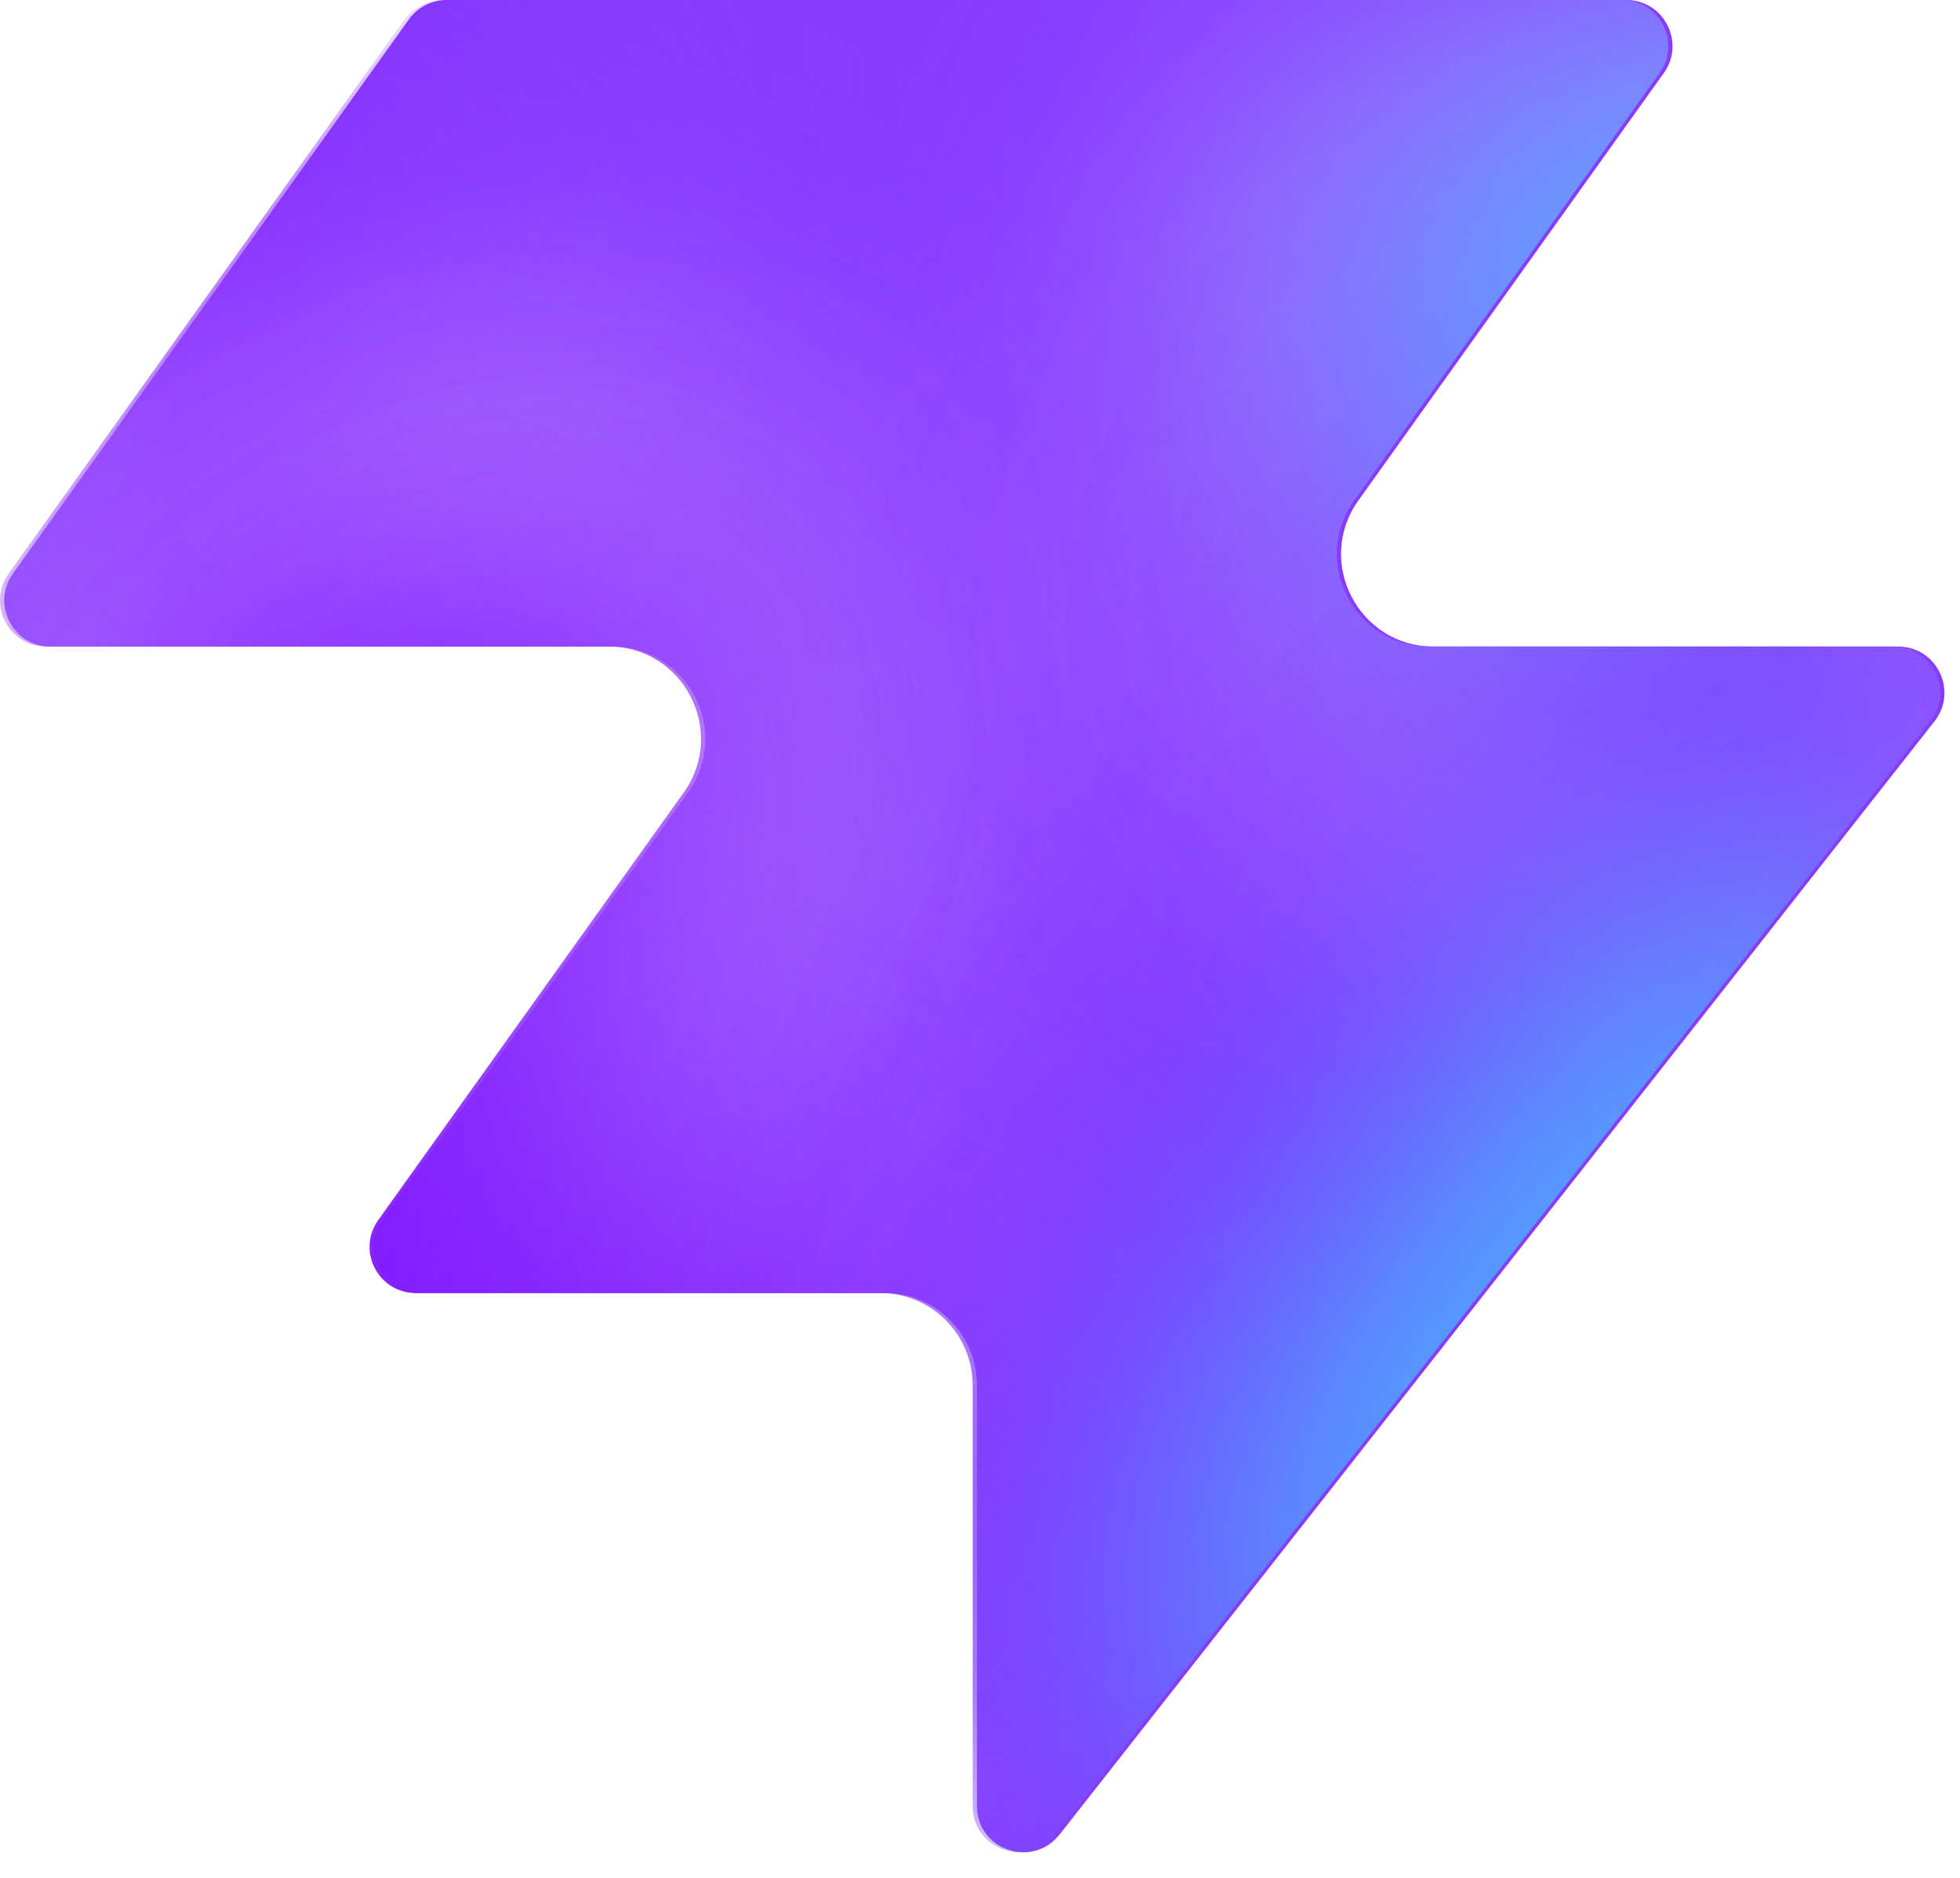
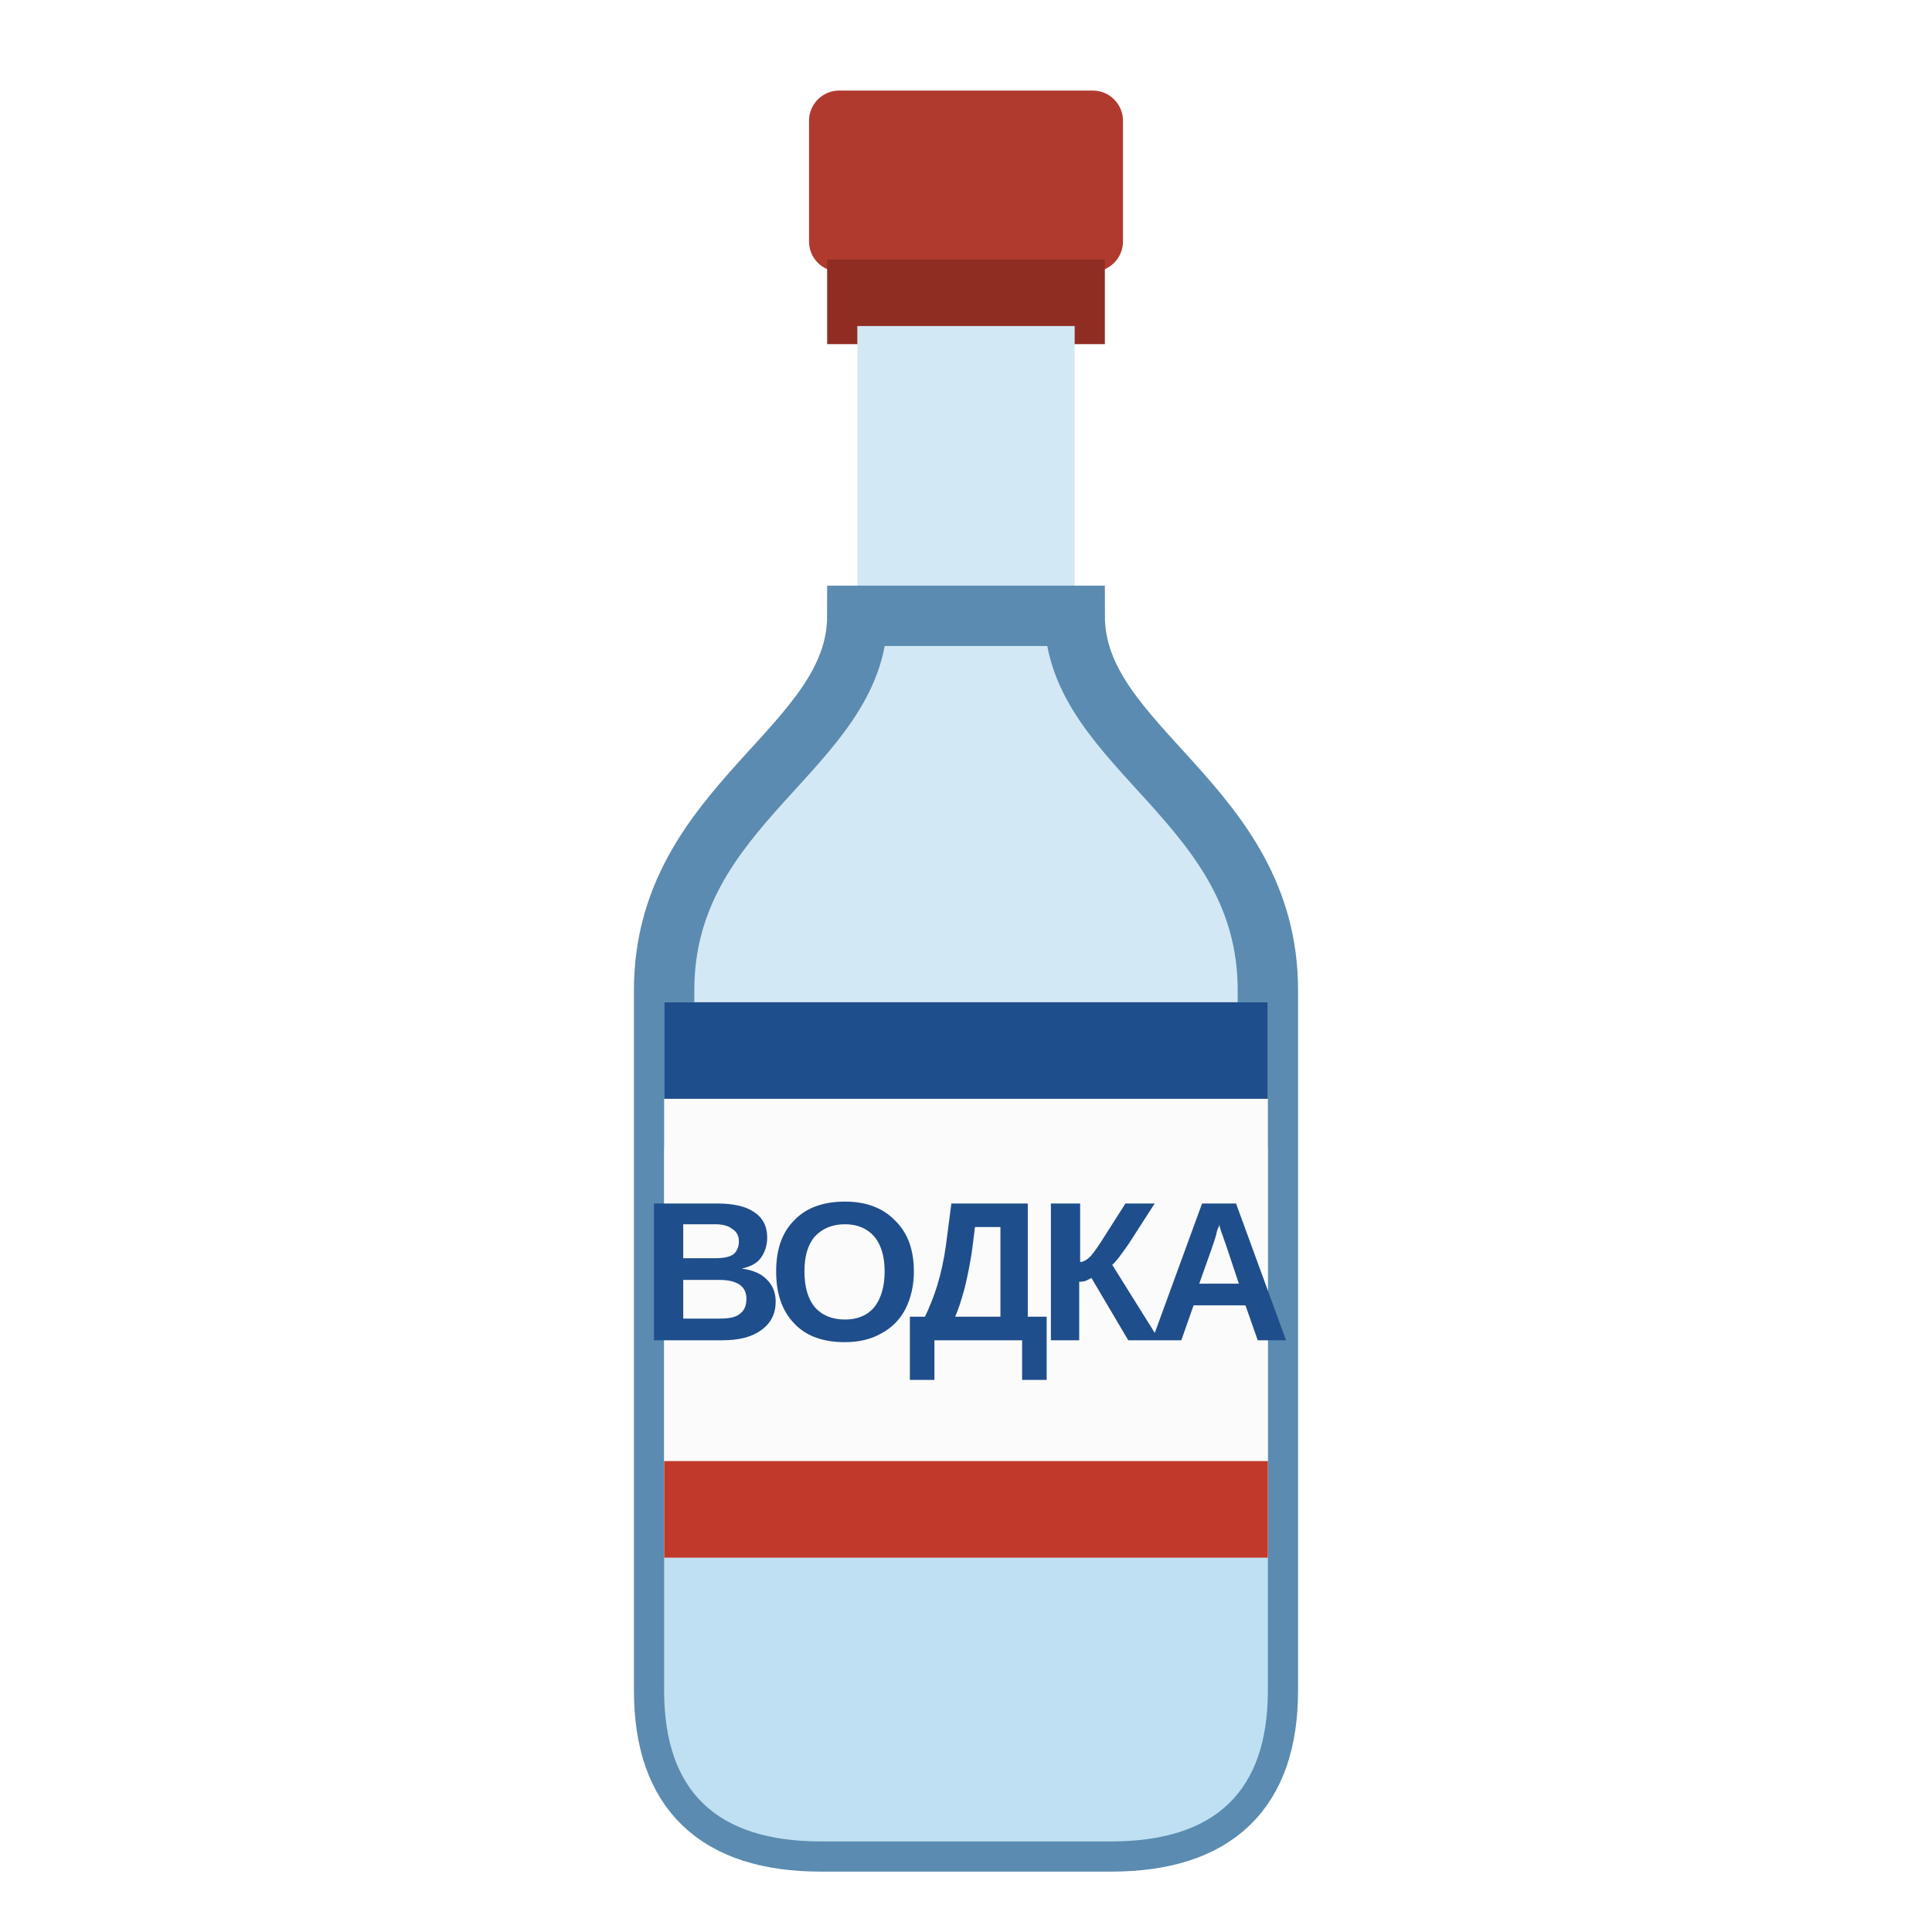
- <svg xmlns="http://www.w3.org/2000/svg" width="48" height="46" fill="none" viewBox="0 0 48 46">
-   <path fill="#863bff" d="M25.946 44.938c-.664.845-2.021.375-2.021-.698V33.937a2.26 2.26 0 0 0-2.262-2.262H10.287c-.92 0-1.456-1.04-.92-1.788l7.48-10.471c1.07-1.497 0-3.578-1.842-3.578H1.237c-.92 0-1.456-1.04-.92-1.788L10.013.474c.214-.297.556-.474.92-.474h28.894c.92 0 1.456 1.04.92 1.788l-7.48 10.471c-1.07 1.498 0 3.579 1.842 3.579h11.377c.943 0 1.473 1.088.89 1.83L25.947 44.94z" style="fill:#863bff;fill:color(display-p3 .525 .23 1);fill-opacity:1" />
-   <mask id="a" width="48" height="46" x="0" y="0" maskUnits="userSpaceOnUse" style="mask-type:alpha">
-     <path fill="#000" d="M25.842 44.938c-.664.844-2.021.375-2.021-.698V33.937a2.26 2.26 0 0 0-2.262-2.262H10.183c-.92 0-1.456-1.04-.92-1.788l7.48-10.471c1.07-1.498 0-3.579-1.842-3.579H1.133c-.92 0-1.456-1.04-.92-1.787L9.91.473c.214-.297.556-.474.92-.474h28.894c.92 0 1.456 1.04.92 1.788l-7.48 10.471c-1.07 1.498 0 3.578 1.842 3.578h11.377c.943 0 1.473 1.088.89 1.832L25.843 44.94z" style="fill:#000;fill-opacity:1" />
-   </mask>
-   <g mask="url(#a)">
-     <g filter="url(#b)">
-       <ellipse cx="5.508" cy="14.704" fill="#ede6ff" rx="5.508" ry="14.704" style="fill:#ede6ff;fill:color(display-p3 .927 .903 1);fill-opacity:1" transform="matrix(.00324 1 1 -.00324 -4.47 31.516)" />
-     </g>
-     <g filter="url(#c)">
-       <ellipse cx="10.399" cy="29.851" fill="#ede6ff" rx="10.399" ry="29.851" style="fill:#ede6ff;fill:color(display-p3 .927 .903 1);fill-opacity:1" transform="matrix(.00324 1 1 -.00324 -39.328 7.883)" />
-     </g>
-     <g filter="url(#d)">
-       <ellipse cx="5.508" cy="30.487" fill="#7e14ff" rx="5.508" ry="30.487" style="fill:#7e14ff;fill:color(display-p3 .492 .077 1);fill-opacity:1" transform="rotate(89.814 -25.913 -14.639)scale(1 -1)" />
-     </g>
-     <g filter="url(#e)">
-       <ellipse cx="5.508" cy="30.599" fill="#7e14ff" rx="5.508" ry="30.599" style="fill:#7e14ff;fill:color(display-p3 .492 .077 1);fill-opacity:1" transform="rotate(89.814 -32.644 -3.334)scale(1 -1)" />
-     </g>
-     <g filter="url(#f)">
-       <ellipse cx="5.508" cy="30.599" fill="#7e14ff" rx="5.508" ry="30.599" style="fill:#7e14ff;fill:color(display-p3 .492 .077 1);fill-opacity:1" transform="matrix(.00324 1 1 -.00324 -34.34 30.47)" />
-     </g>
-     <g filter="url(#g)">
-       <ellipse cx="14.072" cy="22.078" fill="#ede6ff" rx="14.072" ry="22.078" style="fill:#ede6ff;fill:color(display-p3 .927 .903 1);fill-opacity:1" transform="rotate(93.35 24.506 48.493)scale(-1 1)" />
-     </g>
-     <g filter="url(#h)">
-       <ellipse cx="3.47" cy="21.501" fill="#7e14ff" rx="3.47" ry="21.501" style="fill:#7e14ff;fill:color(display-p3 .492 .077 1);fill-opacity:1" transform="rotate(89.009 28.708 47.59)scale(-1 1)" />
-     </g>
-     <g filter="url(#i)">
-       <ellipse cx="3.47" cy="21.501" fill="#7e14ff" rx="3.47" ry="21.501" style="fill:#7e14ff;fill:color(display-p3 .492 .077 1);fill-opacity:1" transform="rotate(89.009 28.708 47.59)scale(-1 1)" />
-     </g>
-     <g filter="url(#j)">
-       <ellipse cx=".387" cy="8.972" fill="#7e14ff" rx="4.407" ry="29.108" style="fill:#7e14ff;fill:color(display-p3 .492 .077 1);fill-opacity:1" transform="rotate(39.51 .387 8.972)" />
-     </g>
-     <g filter="url(#k)">
-       <ellipse cx="47.523" cy="-6.092" fill="#7e14ff" rx="4.407" ry="29.108" style="fill:#7e14ff;fill:color(display-p3 .492 .077 1);fill-opacity:1" transform="rotate(37.892 47.523 -6.092)" />
-     </g>
-     <g filter="url(#l)">
-       <ellipse cx="41.412" cy="6.333" fill="#47bfff" rx="5.971" ry="9.665" style="fill:#47bfff;fill:color(display-p3 .28 .748 1);fill-opacity:1" transform="rotate(37.892 41.412 6.333)" />
-     </g>
-     <g filter="url(#m)">
-       <ellipse cx="-1.879" cy="38.332" fill="#7e14ff" rx="4.407" ry="29.108" style="fill:#7e14ff;fill:color(display-p3 .492 .077 1);fill-opacity:1" transform="rotate(37.892 -1.88 38.332)" />
-     </g>
-     <g filter="url(#n)">
-       <ellipse cx="-1.879" cy="38.332" fill="#7e14ff" rx="4.407" ry="29.108" style="fill:#7e14ff;fill:color(display-p3 .492 .077 1);fill-opacity:1" transform="rotate(37.892 -1.88 38.332)" />
-     </g>
-     <g filter="url(#o)">
-       <ellipse cx="35.651" cy="29.907" fill="#7e14ff" rx="4.407" ry="29.108" style="fill:#7e14ff;fill:color(display-p3 .492 .077 1);fill-opacity:1" transform="rotate(37.892 35.651 29.907)" />
-     </g>
-     <g filter="url(#p)">
-       <ellipse cx="38.418" cy="32.4" fill="#47bfff" rx="5.971" ry="15.297" style="fill:#47bfff;fill:color(display-p3 .28 .748 1);fill-opacity:1" transform="rotate(37.892 38.418 32.4)" />
-     </g>
-   </g>
-   <defs>
-     <filter id="b" width="60.045" height="41.654" x="-19.77" y="16.149" color-interpolation-filters="sRGB" filterUnits="userSpaceOnUse">
-       <feFlood flood-opacity="0" result="BackgroundImageFix" />
-       <feBlend in="SourceGraphic" in2="BackgroundImageFix" result="shape" />
-       <feGaussianBlur result="effect1_foregroundBlur_2002_17158" stdDeviation="7.659" />
-     </filter>
-     <filter id="c" width="90.34" height="51.437" x="-54.613" y="-7.533" color-interpolation-filters="sRGB" filterUnits="userSpaceOnUse">
-       <feFlood flood-opacity="0" result="BackgroundImageFix" />
-       <feBlend in="SourceGraphic" in2="BackgroundImageFix" result="shape" />
-       <feGaussianBlur result="effect1_foregroundBlur_2002_17158" stdDeviation="7.659" />
-     </filter>
-     <filter id="d" width="79.355" height="29.4" x="-49.64" y="2.03" color-interpolation-filters="sRGB" filterUnits="userSpaceOnUse">
-       <feFlood flood-opacity="0" result="BackgroundImageFix" />
-       <feBlend in="SourceGraphic" in2="BackgroundImageFix" result="shape" />
-       <feGaussianBlur result="effect1_foregroundBlur_2002_17158" stdDeviation="4.596" />
-     </filter>
-     <filter id="e" width="79.579" height="29.4" x="-45.045" y="20.029" color-interpolation-filters="sRGB" filterUnits="userSpaceOnUse">
-       <feFlood flood-opacity="0" result="BackgroundImageFix" />
-       <feBlend in="SourceGraphic" in2="BackgroundImageFix" result="shape" />
-       <feGaussianBlur result="effect1_foregroundBlur_2002_17158" stdDeviation="4.596" />
-     </filter>
-     <filter id="f" width="79.579" height="29.4" x="-43.513" y="21.178" color-interpolation-filters="sRGB" filterUnits="userSpaceOnUse">
-       <feFlood flood-opacity="0" result="BackgroundImageFix" />
-       <feBlend in="SourceGraphic" in2="BackgroundImageFix" result="shape" />
-       <feGaussianBlur result="effect1_foregroundBlur_2002_17158" stdDeviation="4.596" />
-     </filter>
-     <filter id="g" width="74.749" height="58.852" x="15.756" y="-17.901" color-interpolation-filters="sRGB" filterUnits="userSpaceOnUse">
-       <feFlood flood-opacity="0" result="BackgroundImageFix" />
-       <feBlend in="SourceGraphic" in2="BackgroundImageFix" result="shape" />
-       <feGaussianBlur result="effect1_foregroundBlur_2002_17158" stdDeviation="7.659" />
-     </filter>
-     <filter id="h" width="61.377" height="25.362" x="23.548" y="2.284" color-interpolation-filters="sRGB" filterUnits="userSpaceOnUse">
-       <feFlood flood-opacity="0" result="BackgroundImageFix" />
-       <feBlend in="SourceGraphic" in2="BackgroundImageFix" result="shape" />
-       <feGaussianBlur result="effect1_foregroundBlur_2002_17158" stdDeviation="4.596" />
-     </filter>
-     <filter id="i" width="61.377" height="25.362" x="23.548" y="2.284" color-interpolation-filters="sRGB" filterUnits="userSpaceOnUse">
-       <feFlood flood-opacity="0" result="BackgroundImageFix" />
-       <feBlend in="SourceGraphic" in2="BackgroundImageFix" result="shape" />
-       <feGaussianBlur result="effect1_foregroundBlur_2002_17158" stdDeviation="4.596" />
-     </filter>
-     <filter id="j" width="56.045" height="63.649" x="-27.636" y="-22.853" color-interpolation-filters="sRGB" filterUnits="userSpaceOnUse">
-       <feFlood flood-opacity="0" result="BackgroundImageFix" />
-       <feBlend in="SourceGraphic" in2="BackgroundImageFix" result="shape" />
-       <feGaussianBlur result="effect1_foregroundBlur_2002_17158" stdDeviation="4.596" />
-     </filter>
-     <filter id="k" width="54.814" height="64.646" x="20.116" y="-38.415" color-interpolation-filters="sRGB" filterUnits="userSpaceOnUse">
-       <feFlood flood-opacity="0" result="BackgroundImageFix" />
-       <feBlend in="SourceGraphic" in2="BackgroundImageFix" result="shape" />
-       <feGaussianBlur result="effect1_foregroundBlur_2002_17158" stdDeviation="4.596" />
-     </filter>
-     <filter id="l" width="33.541" height="35.313" x="24.641" y="-11.323" color-interpolation-filters="sRGB" filterUnits="userSpaceOnUse">
-       <feFlood flood-opacity="0" result="BackgroundImageFix" />
-       <feBlend in="SourceGraphic" in2="BackgroundImageFix" result="shape" />
-       <feGaussianBlur result="effect1_foregroundBlur_2002_17158" stdDeviation="4.596" />
-     </filter>
-     <filter id="m" width="54.814" height="64.646" x="-29.286" y="6.009" color-interpolation-filters="sRGB" filterUnits="userSpaceOnUse">
-       <feFlood flood-opacity="0" result="BackgroundImageFix" />
-       <feBlend in="SourceGraphic" in2="BackgroundImageFix" result="shape" />
-       <feGaussianBlur result="effect1_foregroundBlur_2002_17158" stdDeviation="4.596" />
-     </filter>
-     <filter id="n" width="54.814" height="64.646" x="-29.286" y="6.009" color-interpolation-filters="sRGB" filterUnits="userSpaceOnUse">
-       <feFlood flood-opacity="0" result="BackgroundImageFix" />
-       <feBlend in="SourceGraphic" in2="BackgroundImageFix" result="shape" />
-       <feGaussianBlur result="effect1_foregroundBlur_2002_17158" stdDeviation="4.596" />
-     </filter>
-     <filter id="o" width="54.814" height="64.646" x="8.244" y="-2.416" color-interpolation-filters="sRGB" filterUnits="userSpaceOnUse">
-       <feFlood flood-opacity="0" result="BackgroundImageFix" />
-       <feBlend in="SourceGraphic" in2="BackgroundImageFix" result="shape" />
-       <feGaussianBlur result="effect1_foregroundBlur_2002_17158" stdDeviation="4.596" />
-     </filter>
-     <filter id="p" width="39.409" height="43.623" x="18.713" y="10.588" color-interpolation-filters="sRGB" filterUnits="userSpaceOnUse">
-       <feFlood flood-opacity="0" result="BackgroundImageFix" />
-       <feBlend in="SourceGraphic" in2="BackgroundImageFix" result="shape" />
-       <feGaussianBlur result="effect1_foregroundBlur_2002_17158" stdDeviation="4.596" />
-     </filter>
-   </defs>
+ <svg xmlns="http://www.w3.org/2000/svg" viewBox="0 0 32 32">
+   <rect x="13.4" y="1.5" width="5.2" height="3" rx="0.5" fill="#b03a2e" />
+   <rect x="13.7" y="4.3" width="4.6" height="1.4" fill="#8f2d23" />
+   <rect x="14.2" y="5.4" width="3.6" height="5" fill="#d3e8f5" />
+   <path d="M14.2 10.2 C 14.2 12.4 11 13.3 11 16.4 L 11 28 Q 11 30.5 13.6 30.5 L 18.4 30.5 Q 21 30.5 21 28 L 21 16.4 C 21 13.3 17.8 12.4 17.8 10.2 Z" fill="#d3e8f5" stroke="#5b8bb0" stroke-width="1" />
+   <path d="M11 19 L21 19 L21 28 Q21 30.5 18.4 30.5 L13.6 30.5 Q11 30.5 11 28 Z" fill="#bfe0f2" />
+   <rect x="11" y="16.6" width="10" height="9.2" fill="#fbfbfb" />
+   <rect x="11" y="16.6" width="10" height="1.6" fill="#1f4e8c" />
+   <rect x="11" y="24.2" width="10" height="1.6" fill="#c0392b" />
+   <text x="16" y="22.2" text-anchor="middle" font-family="Arial, Helvetica, sans-serif" font-size="3.3" font-weight="700" letter-spacing="-0.2" fill="#1f4e8c">ВОДКА</text>
</svg>
